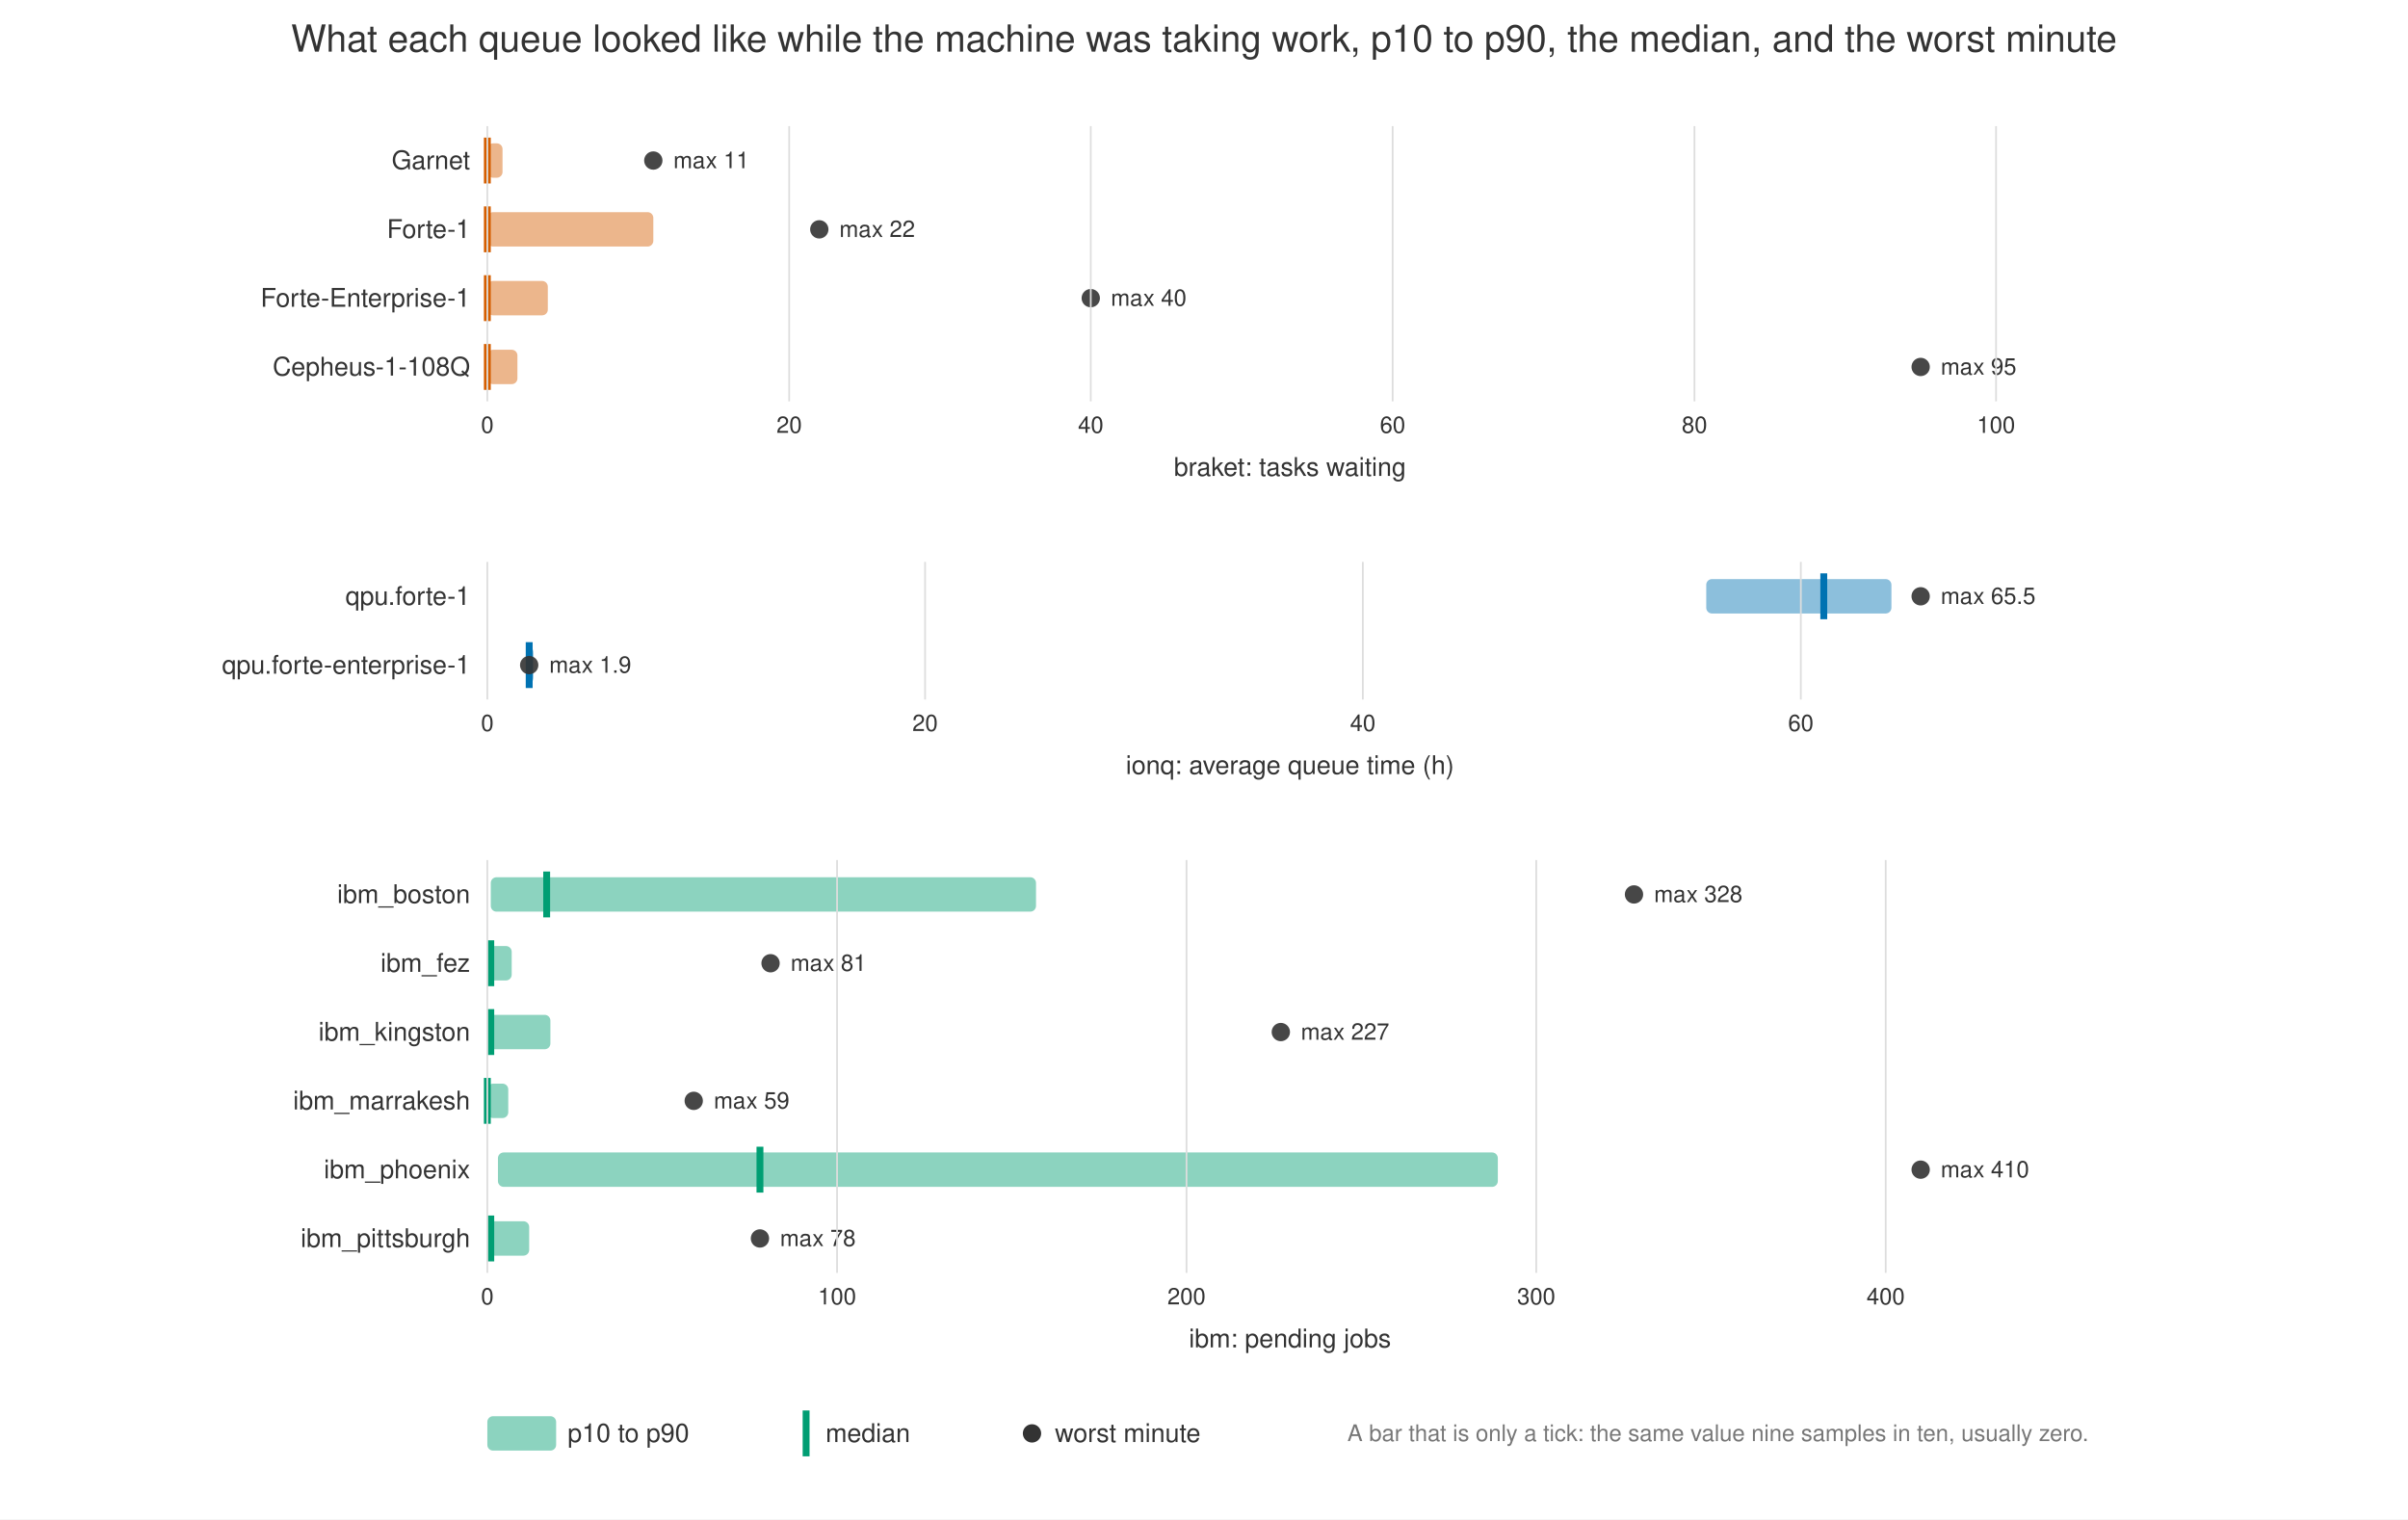
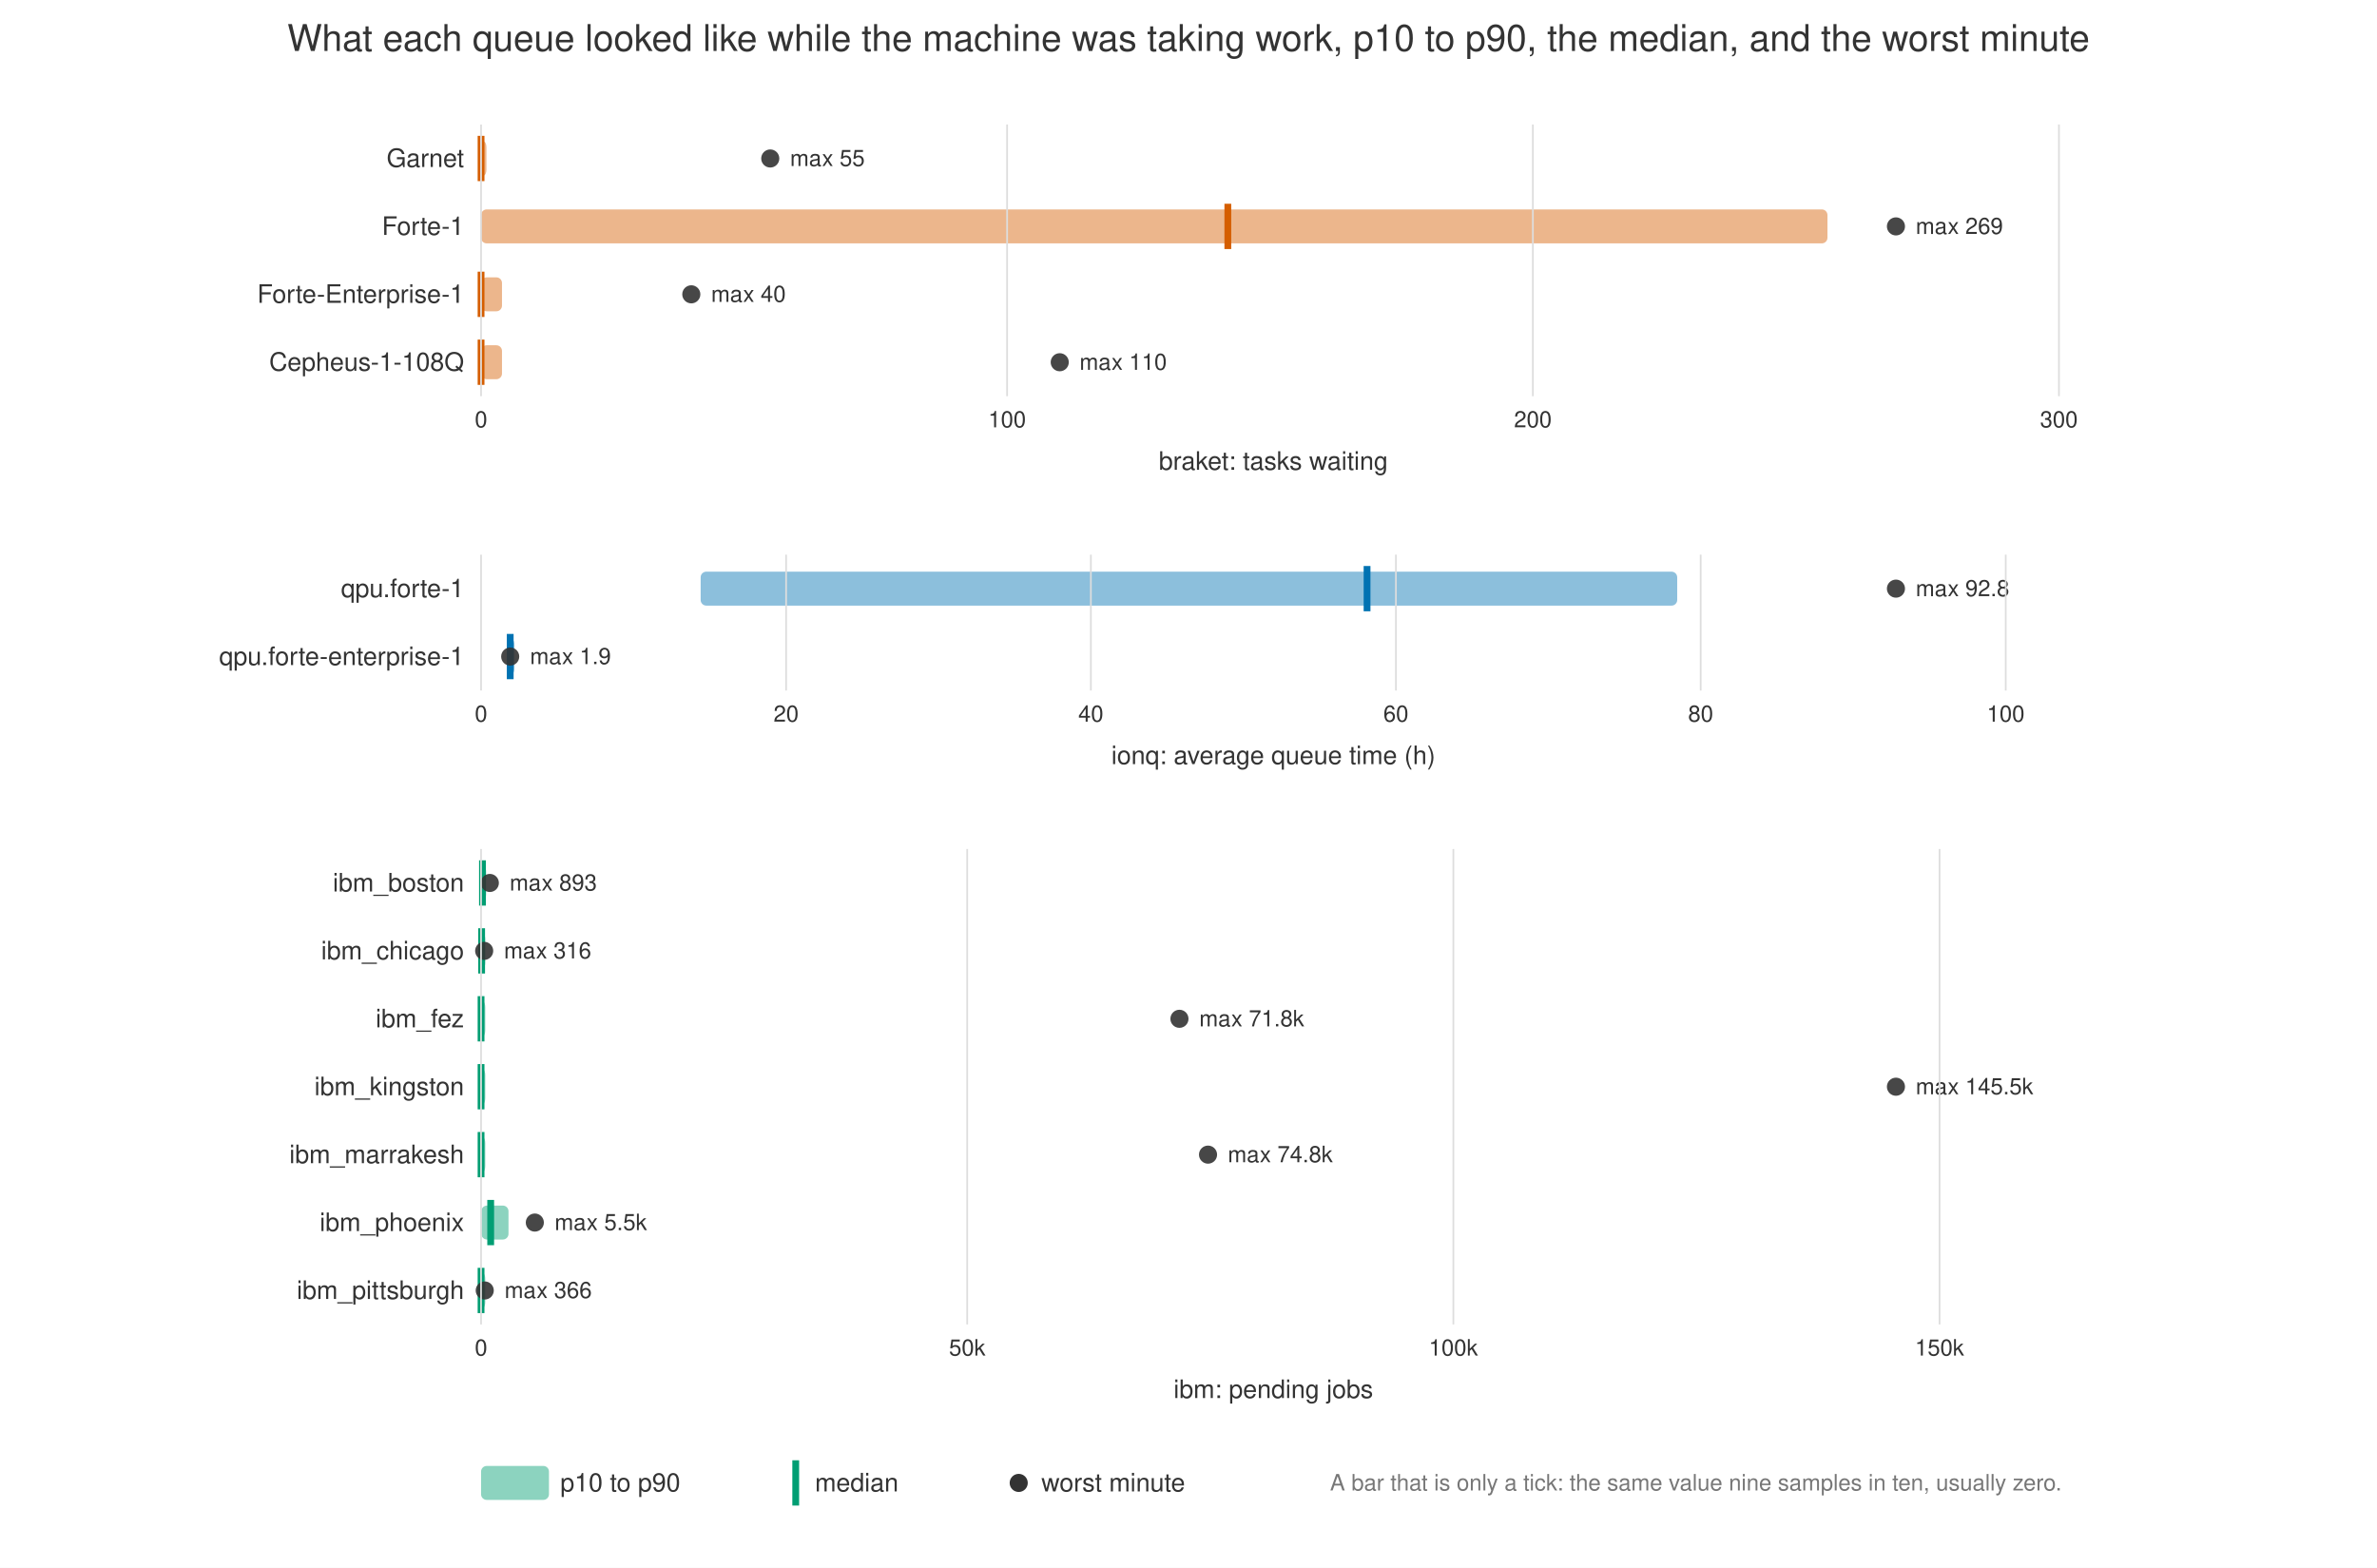
- <svg xmlns="http://www.w3.org/2000/svg" width="840" height="530" viewBox="0 0 840 530">
+ <svg xmlns="http://www.w3.org/2000/svg" width="840" height="554" viewBox="0 0 840 554">
  <rect width="100%" height="100%" fill="white" />
  <text x="420.0" y="18.0" font-family="Helvetica,Arial,sans-serif" font-size="13" text-anchor="middle" fill="#333333" font-weight="normal" dominant-baseline="auto">What each queue looked like while the machine was taking work, p10 to p90, the median, and the worst minute</text>
-   <rect x="170.0" y="50.0" width="5.3" height="12.0" fill="#D55E00" stroke="none" fill-opacity="0.45" rx="2" />
+   <rect x="170.0" y="50.0" width="1.9" height="12.0" fill="#D55E00" stroke="none" fill-opacity="0.45" rx="2" />
  <rect x="168.8" y="48.0" width="2.4" height="16.0" fill="#D55E00" stroke="none" fill-opacity="1.0" rx="0" />
-   <circle cx="227.9" cy="56.0" r="3.2" fill="#333333" fill-opacity="0.9" />
+   <circle cx="272.2" cy="56.0" r="3.2" fill="#333333" fill-opacity="0.9" />
  <text x="164.0" y="56.0" font-family="Helvetica,Arial,sans-serif" font-size="9" text-anchor="end" fill="#333333" font-weight="normal" dominant-baseline="middle">Garnet</text>
-   <text x="234.9" y="56.0" font-family="Helvetica,Arial,sans-serif" font-size="8" text-anchor="start" fill="#333333" font-weight="normal" dominant-baseline="middle">max 11</text>
-   <rect x="170.0" y="74.0" width="57.9" height="12.0" fill="#D55E00" stroke="none" fill-opacity="0.45" rx="2" />
-   <rect x="168.8" y="72.0" width="2.4" height="16.0" fill="#D55E00" stroke="none" fill-opacity="1.0" rx="0" />
-   <circle cx="285.8" cy="80.0" r="3.2" fill="#333333" fill-opacity="0.9" />
+   <text x="279.2" y="56.0" font-family="Helvetica,Arial,sans-serif" font-size="8" text-anchor="start" fill="#333333" font-weight="normal" dominant-baseline="middle">max 55</text>
+   <rect x="170.0" y="74.0" width="475.8" height="12.0" fill="#D55E00" stroke="none" fill-opacity="0.45" rx="2" />
+   <rect x="432.7" y="72.0" width="2.4" height="16.0" fill="#D55E00" stroke="none" fill-opacity="1.0" rx="0" />
+   <circle cx="670.0" cy="80.0" r="3.2" fill="#333333" fill-opacity="0.9" />
  <text x="164.0" y="80.0" font-family="Helvetica,Arial,sans-serif" font-size="9" text-anchor="end" fill="#333333" font-weight="normal" dominant-baseline="middle">Forte-1</text>
-   <text x="292.8" y="80.0" font-family="Helvetica,Arial,sans-serif" font-size="8" text-anchor="start" fill="#333333" font-weight="normal" dominant-baseline="middle">max 22</text>
-   <rect x="170.0" y="98.0" width="21.1" height="12.0" fill="#D55E00" stroke="none" fill-opacity="0.45" rx="2" />
+   <text x="677.0" y="80.0" font-family="Helvetica,Arial,sans-serif" font-size="8" text-anchor="start" fill="#333333" font-weight="normal" dominant-baseline="middle">max 269</text>
+   <rect x="170.0" y="98.0" width="7.4" height="12.0" fill="#D55E00" stroke="none" fill-opacity="0.45" rx="2" />
  <rect x="168.8" y="96.0" width="2.4" height="16.0" fill="#D55E00" stroke="none" fill-opacity="1.0" rx="0" />
-   <circle cx="380.5" cy="104.0" r="3.2" fill="#333333" fill-opacity="0.9" />
+   <circle cx="244.3" cy="104.0" r="3.2" fill="#333333" fill-opacity="0.9" />
  <text x="164.0" y="104.0" font-family="Helvetica,Arial,sans-serif" font-size="9" text-anchor="end" fill="#333333" font-weight="normal" dominant-baseline="middle">Forte-Enterprise-1</text>
-   <text x="387.5" y="104.0" font-family="Helvetica,Arial,sans-serif" font-size="8" text-anchor="start" fill="#333333" font-weight="normal" dominant-baseline="middle">max 40</text>
-   <rect x="170.0" y="122.0" width="10.5" height="12.0" fill="#D55E00" stroke="none" fill-opacity="0.45" rx="2" />
+   <text x="251.3" y="104.0" font-family="Helvetica,Arial,sans-serif" font-size="8" text-anchor="start" fill="#333333" font-weight="normal" dominant-baseline="middle">max 40</text>
+   <rect x="170.0" y="122.0" width="7.4" height="12.0" fill="#D55E00" stroke="none" fill-opacity="0.45" rx="2" />
  <rect x="168.8" y="120.0" width="2.4" height="16.0" fill="#D55E00" stroke="none" fill-opacity="1.0" rx="0" />
-   <circle cx="670.0" cy="128.0" r="3.2" fill="#333333" fill-opacity="0.9" />
+   <circle cx="374.5" cy="128.0" r="3.2" fill="#333333" fill-opacity="0.9" />
  <text x="164.0" y="128.0" font-family="Helvetica,Arial,sans-serif" font-size="9" text-anchor="end" fill="#333333" font-weight="normal" dominant-baseline="middle">Cepheus-1-108Q</text>
-   <text x="677.0" y="128.0" font-family="Helvetica,Arial,sans-serif" font-size="8" text-anchor="start" fill="#333333" font-weight="normal" dominant-baseline="middle">max 95</text>
+   <text x="381.5" y="128.0" font-family="Helvetica,Arial,sans-serif" font-size="8" text-anchor="start" fill="#333333" font-weight="normal" dominant-baseline="middle">max 110</text>
  <line x1="170.0" y1="44.0" x2="170.0" y2="140.0" stroke="#DDDDDD" stroke-width="0.6" />
  <text x="170.0" y="151.0" font-family="Helvetica,Arial,sans-serif" font-size="8" text-anchor="middle" fill="#333333" font-weight="normal" dominant-baseline="auto">0</text>
-   <line x1="275.3" y1="44.0" x2="275.3" y2="140.0" stroke="#DDDDDD" stroke-width="0.6" />
-   <text x="275.3" y="151.0" font-family="Helvetica,Arial,sans-serif" font-size="8" text-anchor="middle" fill="#333333" font-weight="normal" dominant-baseline="auto">20</text>
-   <line x1="380.5" y1="44.0" x2="380.5" y2="140.0" stroke="#DDDDDD" stroke-width="0.6" />
-   <text x="380.5" y="151.0" font-family="Helvetica,Arial,sans-serif" font-size="8" text-anchor="middle" fill="#333333" font-weight="normal" dominant-baseline="auto">40</text>
-   <line x1="485.8" y1="44.0" x2="485.8" y2="140.0" stroke="#DDDDDD" stroke-width="0.6" />
-   <text x="485.8" y="151.0" font-family="Helvetica,Arial,sans-serif" font-size="8" text-anchor="middle" fill="#333333" font-weight="normal" dominant-baseline="auto">60</text>
-   <line x1="591.1" y1="44.0" x2="591.1" y2="140.0" stroke="#DDDDDD" stroke-width="0.6" />
-   <text x="591.1" y="151.0" font-family="Helvetica,Arial,sans-serif" font-size="8" text-anchor="middle" fill="#333333" font-weight="normal" dominant-baseline="auto">80</text>
-   <line x1="696.3" y1="44.0" x2="696.3" y2="140.0" stroke="#DDDDDD" stroke-width="0.6" />
-   <text x="696.3" y="151.0" font-family="Helvetica,Arial,sans-serif" font-size="8" text-anchor="middle" fill="#333333" font-weight="normal" dominant-baseline="auto">100</text>
+   <line x1="355.9" y1="44.0" x2="355.9" y2="140.0" stroke="#DDDDDD" stroke-width="0.6" />
+   <text x="355.9" y="151.0" font-family="Helvetica,Arial,sans-serif" font-size="8" text-anchor="middle" fill="#333333" font-weight="normal" dominant-baseline="auto">100</text>
+   <line x1="541.7" y1="44.0" x2="541.7" y2="140.0" stroke="#DDDDDD" stroke-width="0.6" />
+   <text x="541.7" y="151.0" font-family="Helvetica,Arial,sans-serif" font-size="8" text-anchor="middle" fill="#333333" font-weight="normal" dominant-baseline="auto">200</text>
+   <line x1="727.6" y1="44.0" x2="727.6" y2="140.0" stroke="#DDDDDD" stroke-width="0.6" />
+   <text x="727.6" y="151.0" font-family="Helvetica,Arial,sans-serif" font-size="8" text-anchor="middle" fill="#333333" font-weight="normal" dominant-baseline="auto">300</text>
  <text x="450.0" y="166.0" font-family="Helvetica,Arial,sans-serif" font-size="9" text-anchor="middle" fill="#333333" font-weight="normal" dominant-baseline="auto">braket: tasks waiting</text>
-   <rect x="595.2" y="202.0" width="64.6" height="12.0" fill="#0072B2" stroke="none" fill-opacity="0.45" rx="2" />
-   <rect x="635.0" y="200.0" width="2.4" height="16.0" fill="#0072B2" stroke="none" fill-opacity="1.0" rx="0" />
+   <rect x="247.6" y="202.0" width="345.1" height="12.0" fill="#0072B2" stroke="none" fill-opacity="0.45" rx="2" />
+   <rect x="481.9" y="200.0" width="2.4" height="16.0" fill="#0072B2" stroke="none" fill-opacity="1.0" rx="0" />
  <circle cx="670.0" cy="208.0" r="3.2" fill="#333333" fill-opacity="0.9" />
  <text x="164.0" y="208.0" font-family="Helvetica,Arial,sans-serif" font-size="9" text-anchor="end" fill="#333333" font-weight="normal" dominant-baseline="middle">qpu.forte-1</text>
-   <text x="677.0" y="208.0" font-family="Helvetica,Arial,sans-serif" font-size="8" text-anchor="start" fill="#333333" font-weight="normal" dominant-baseline="middle">max 65.5</text>
-   <rect x="184.6" y="226.0" width="1.5" height="12.0" fill="#0072B2" stroke="none" fill-opacity="0.45" rx="2" />
-   <rect x="183.4" y="224.0" width="2.4" height="16.0" fill="#0072B2" stroke="none" fill-opacity="1.0" rx="0" />
-   <circle cx="184.6" cy="232.0" r="3.2" fill="#333333" fill-opacity="0.9" />
+   <text x="677.0" y="208.0" font-family="Helvetica,Arial,sans-serif" font-size="8" text-anchor="start" fill="#333333" font-weight="normal" dominant-baseline="middle">max 92.8</text>
+   <rect x="180.3" y="226.0" width="1.5" height="12.0" fill="#0072B2" stroke="none" fill-opacity="0.45" rx="2" />
+   <rect x="179.1" y="224.0" width="2.4" height="16.0" fill="#0072B2" stroke="none" fill-opacity="1.0" rx="0" />
+   <circle cx="180.3" cy="232.0" r="3.2" fill="#333333" fill-opacity="0.9" />
  <text x="164.0" y="232.0" font-family="Helvetica,Arial,sans-serif" font-size="9" text-anchor="end" fill="#333333" font-weight="normal" dominant-baseline="middle">qpu.forte-enterprise-1</text>
-   <text x="191.6" y="232.0" font-family="Helvetica,Arial,sans-serif" font-size="8" text-anchor="start" fill="#333333" font-weight="normal" dominant-baseline="middle">max 1.9</text>
+   <text x="187.3" y="232.0" font-family="Helvetica,Arial,sans-serif" font-size="8" text-anchor="start" fill="#333333" font-weight="normal" dominant-baseline="middle">max 1.9</text>
  <line x1="170.0" y1="196.0" x2="170.0" y2="244.0" stroke="#DDDDDD" stroke-width="0.6" />
  <text x="170.0" y="255.0" font-family="Helvetica,Arial,sans-serif" font-size="8" text-anchor="middle" fill="#333333" font-weight="normal" dominant-baseline="auto">0</text>
-   <line x1="322.7" y1="196.0" x2="322.7" y2="244.0" stroke="#DDDDDD" stroke-width="0.6" />
-   <text x="322.7" y="255.0" font-family="Helvetica,Arial,sans-serif" font-size="8" text-anchor="middle" fill="#333333" font-weight="normal" dominant-baseline="auto">20</text>
-   <line x1="475.4" y1="196.0" x2="475.4" y2="244.0" stroke="#DDDDDD" stroke-width="0.6" />
-   <text x="475.4" y="255.0" font-family="Helvetica,Arial,sans-serif" font-size="8" text-anchor="middle" fill="#333333" font-weight="normal" dominant-baseline="auto">40</text>
-   <line x1="628.2" y1="196.0" x2="628.2" y2="244.0" stroke="#DDDDDD" stroke-width="0.6" />
-   <text x="628.2" y="255.0" font-family="Helvetica,Arial,sans-serif" font-size="8" text-anchor="middle" fill="#333333" font-weight="normal" dominant-baseline="auto">60</text>
+   <line x1="277.8" y1="196.0" x2="277.8" y2="244.0" stroke="#DDDDDD" stroke-width="0.6" />
+   <text x="277.8" y="255.0" font-family="Helvetica,Arial,sans-serif" font-size="8" text-anchor="middle" fill="#333333" font-weight="normal" dominant-baseline="auto">20</text>
+   <line x1="385.5" y1="196.0" x2="385.5" y2="244.0" stroke="#DDDDDD" stroke-width="0.6" />
+   <text x="385.5" y="255.0" font-family="Helvetica,Arial,sans-serif" font-size="8" text-anchor="middle" fill="#333333" font-weight="normal" dominant-baseline="auto">40</text>
+   <line x1="493.3" y1="196.0" x2="493.3" y2="244.0" stroke="#DDDDDD" stroke-width="0.6" />
+   <text x="493.3" y="255.0" font-family="Helvetica,Arial,sans-serif" font-size="8" text-anchor="middle" fill="#333333" font-weight="normal" dominant-baseline="auto">60</text>
+   <line x1="601.0" y1="196.0" x2="601.0" y2="244.0" stroke="#DDDDDD" stroke-width="0.6" />
+   <text x="601.0" y="255.0" font-family="Helvetica,Arial,sans-serif" font-size="8" text-anchor="middle" fill="#333333" font-weight="normal" dominant-baseline="auto">80</text>
+   <line x1="708.8" y1="196.0" x2="708.8" y2="244.0" stroke="#DDDDDD" stroke-width="0.6" />
+   <text x="708.8" y="255.0" font-family="Helvetica,Arial,sans-serif" font-size="8" text-anchor="middle" fill="#333333" font-weight="normal" dominant-baseline="auto">100</text>
  <text x="450.0" y="270.0" font-family="Helvetica,Arial,sans-serif" font-size="9" text-anchor="middle" fill="#333333" font-weight="normal" dominant-baseline="auto">ionq: average queue time (h)</text>
-   <rect x="171.2" y="306.0" width="190.2" height="12.0" fill="#009E73" stroke="none" fill-opacity="0.45" rx="2" />
-   <rect x="189.5" y="304.0" width="2.4" height="16.0" fill="#009E73" stroke="none" fill-opacity="1.0" rx="0" />
-   <circle cx="570.0" cy="312.0" r="3.2" fill="#333333" fill-opacity="0.9" />
+   <rect x="170.0" y="306.0" width="1.8" height="12.0" fill="#009E73" stroke="none" fill-opacity="0.45" rx="2" />
+   <rect x="169.3" y="304.0" width="2.4" height="16.0" fill="#009E73" stroke="none" fill-opacity="1.0" rx="0" />
+   <circle cx="173.1" cy="312.0" r="3.2" fill="#333333" fill-opacity="0.9" />
  <text x="164.0" y="312.0" font-family="Helvetica,Arial,sans-serif" font-size="9" text-anchor="end" fill="#333333" font-weight="normal" dominant-baseline="middle">ibm_boston</text>
-   <text x="577.0" y="312.0" font-family="Helvetica,Arial,sans-serif" font-size="8" text-anchor="start" fill="#333333" font-weight="normal" dominant-baseline="middle">max 328</text>
-   <rect x="170.0" y="330.0" width="8.5" height="12.0" fill="#009E73" stroke="none" fill-opacity="0.45" rx="2" />
-   <rect x="170.0" y="328.0" width="2.4" height="16.0" fill="#009E73" stroke="none" fill-opacity="1.0" rx="0" />
-   <circle cx="268.8" cy="336.0" r="3.2" fill="#333333" fill-opacity="0.9" />
-   <text x="164.0" y="336.0" font-family="Helvetica,Arial,sans-serif" font-size="9" text-anchor="end" fill="#333333" font-weight="normal" dominant-baseline="middle">ibm_fez</text>
-   <text x="275.8" y="336.0" font-family="Helvetica,Arial,sans-serif" font-size="8" text-anchor="start" fill="#333333" font-weight="normal" dominant-baseline="middle">max 81</text>
-   <rect x="170.0" y="354.0" width="22.0" height="12.0" fill="#009E73" stroke="none" fill-opacity="0.45" rx="2" />
-   <rect x="170.0" y="352.0" width="2.4" height="16.0" fill="#009E73" stroke="none" fill-opacity="1.0" rx="0" />
-   <circle cx="446.8" cy="360.0" r="3.2" fill="#333333" fill-opacity="0.9" />
-   <text x="164.0" y="360.0" font-family="Helvetica,Arial,sans-serif" font-size="9" text-anchor="end" fill="#333333" font-weight="normal" dominant-baseline="middle">ibm_kingston</text>
-   <text x="453.8" y="360.0" font-family="Helvetica,Arial,sans-serif" font-size="8" text-anchor="start" fill="#333333" font-weight="normal" dominant-baseline="middle">max 227</text>
-   <rect x="170.0" y="378.0" width="7.3" height="12.0" fill="#009E73" stroke="none" fill-opacity="0.45" rx="2" />
+   <text x="180.1" y="312.0" font-family="Helvetica,Arial,sans-serif" font-size="8" text-anchor="start" fill="#333333" font-weight="normal" dominant-baseline="middle">max 893</text>
+   <rect x="170.0" y="330.0" width="1.5" height="12.0" fill="#009E73" stroke="none" fill-opacity="0.45" rx="2" />
+   <rect x="169.0" y="328.0" width="2.4" height="16.0" fill="#009E73" stroke="none" fill-opacity="1.0" rx="0" />
+   <circle cx="171.1" cy="336.0" r="3.2" fill="#333333" fill-opacity="0.9" />
+   <text x="164.0" y="336.0" font-family="Helvetica,Arial,sans-serif" font-size="9" text-anchor="end" fill="#333333" font-weight="normal" dominant-baseline="middle">ibm_chicago</text>
+   <text x="178.1" y="336.0" font-family="Helvetica,Arial,sans-serif" font-size="8" text-anchor="start" fill="#333333" font-weight="normal" dominant-baseline="middle">max 316</text>
+   <rect x="170.0" y="354.0" width="1.5" height="12.0" fill="#009E73" stroke="none" fill-opacity="0.45" rx="2" />
+   <rect x="168.8" y="352.0" width="2.4" height="16.0" fill="#009E73" stroke="none" fill-opacity="1.0" rx="0" />
+   <circle cx="416.8" cy="360.0" r="3.2" fill="#333333" fill-opacity="0.9" />
+   <text x="164.0" y="360.0" font-family="Helvetica,Arial,sans-serif" font-size="9" text-anchor="end" fill="#333333" font-weight="normal" dominant-baseline="middle">ibm_fez</text>
+   <text x="423.8" y="360.0" font-family="Helvetica,Arial,sans-serif" font-size="8" text-anchor="start" fill="#333333" font-weight="normal" dominant-baseline="middle">max 71.8k</text>
+   <rect x="170.0" y="378.0" width="1.5" height="12.0" fill="#009E73" stroke="none" fill-opacity="0.45" rx="2" />
  <rect x="168.8" y="376.0" width="2.4" height="16.0" fill="#009E73" stroke="none" fill-opacity="1.0" rx="0" />
-   <circle cx="242.0" cy="384.0" r="3.2" fill="#333333" fill-opacity="0.9" />
-   <text x="164.0" y="384.0" font-family="Helvetica,Arial,sans-serif" font-size="9" text-anchor="end" fill="#333333" font-weight="normal" dominant-baseline="middle">ibm_marrakesh</text>
-   <text x="249.0" y="384.0" font-family="Helvetica,Arial,sans-serif" font-size="8" text-anchor="start" fill="#333333" font-weight="normal" dominant-baseline="middle">max 59</text>
-   <rect x="173.7" y="402.0" width="348.8" height="12.0" fill="#009E73" stroke="none" fill-opacity="0.45" rx="2" />
-   <rect x="263.9" y="400.0" width="2.4" height="16.0" fill="#009E73" stroke="none" fill-opacity="1.0" rx="0" />
-   <circle cx="670.0" cy="408.0" r="3.2" fill="#333333" fill-opacity="0.9" />
-   <text x="164.0" y="408.0" font-family="Helvetica,Arial,sans-serif" font-size="9" text-anchor="end" fill="#333333" font-weight="normal" dominant-baseline="middle">ibm_phoenix</text>
-   <text x="677.0" y="408.0" font-family="Helvetica,Arial,sans-serif" font-size="8" text-anchor="start" fill="#333333" font-weight="normal" dominant-baseline="middle">max 410</text>
-   <rect x="170.0" y="426.0" width="14.6" height="12.0" fill="#009E73" stroke="none" fill-opacity="0.45" rx="2" />
-   <rect x="170.0" y="424.0" width="2.4" height="16.0" fill="#009E73" stroke="none" fill-opacity="1.0" rx="0" />
-   <circle cx="265.1" cy="432.0" r="3.2" fill="#333333" fill-opacity="0.9" />
-   <text x="164.0" y="432.0" font-family="Helvetica,Arial,sans-serif" font-size="9" text-anchor="end" fill="#333333" font-weight="normal" dominant-baseline="middle">ibm_pittsburgh</text>
-   <text x="272.1" y="432.0" font-family="Helvetica,Arial,sans-serif" font-size="8" text-anchor="start" fill="#333333" font-weight="normal" dominant-baseline="middle">max 78</text>
-   <line x1="170.0" y1="300.0" x2="170.0" y2="444.0" stroke="#DDDDDD" stroke-width="0.6" />
-   <text x="170.0" y="455.0" font-family="Helvetica,Arial,sans-serif" font-size="8" text-anchor="middle" fill="#333333" font-weight="normal" dominant-baseline="auto">0</text>
-   <line x1="292.0" y1="300.0" x2="292.0" y2="444.0" stroke="#DDDDDD" stroke-width="0.6" />
-   <text x="292.0" y="455.0" font-family="Helvetica,Arial,sans-serif" font-size="8" text-anchor="middle" fill="#333333" font-weight="normal" dominant-baseline="auto">100</text>
-   <line x1="413.9" y1="300.0" x2="413.9" y2="444.0" stroke="#DDDDDD" stroke-width="0.6" />
-   <text x="413.9" y="455.0" font-family="Helvetica,Arial,sans-serif" font-size="8" text-anchor="middle" fill="#333333" font-weight="normal" dominant-baseline="auto">200</text>
-   <line x1="535.9" y1="300.0" x2="535.9" y2="444.0" stroke="#DDDDDD" stroke-width="0.6" />
-   <text x="535.9" y="455.0" font-family="Helvetica,Arial,sans-serif" font-size="8" text-anchor="middle" fill="#333333" font-weight="normal" dominant-baseline="auto">300</text>
-   <line x1="657.8" y1="300.0" x2="657.8" y2="444.0" stroke="#DDDDDD" stroke-width="0.6" />
-   <text x="657.8" y="455.0" font-family="Helvetica,Arial,sans-serif" font-size="8" text-anchor="middle" fill="#333333" font-weight="normal" dominant-baseline="auto">400</text>
-   <text x="450.0" y="470.0" font-family="Helvetica,Arial,sans-serif" font-size="9" text-anchor="middle" fill="#333333" font-weight="normal" dominant-baseline="auto">ibm: pending jobs</text>
-   <rect x="170.0" y="494.0" width="24.0" height="12.0" fill="#009E73" stroke="none" fill-opacity="0.45" rx="2" />
-   <text x="198.0" y="500.0" font-family="Helvetica,Arial,sans-serif" font-size="9" text-anchor="start" fill="#333333" font-weight="normal" dominant-baseline="middle">p10 to p90</text>
-   <rect x="280.0" y="492.0" width="2.4" height="16.0" fill="#009E73" stroke="none" fill-opacity="1.0" rx="0" />
-   <text x="288.0" y="500.0" font-family="Helvetica,Arial,sans-serif" font-size="9" text-anchor="start" fill="#333333" font-weight="normal" dominant-baseline="middle">median</text>
-   <circle cx="360.0" cy="500.0" r="3.2" fill="#333333" fill-opacity="1.0" />
-   <text x="368.0" y="500.0" font-family="Helvetica,Arial,sans-serif" font-size="9" text-anchor="start" fill="#333333" font-weight="normal" dominant-baseline="middle">worst minute</text>
-   <text x="470.0" y="500.0" font-family="Helvetica,Arial,sans-serif" font-size="8" text-anchor="start" fill="#777777" font-weight="normal" dominant-baseline="middle">A bar that is only a tick: the same value nine samples in ten, usually zero.</text>
+   <circle cx="670.0" cy="384.0" r="3.2" fill="#333333" fill-opacity="0.9" />
+   <text x="164.0" y="384.0" font-family="Helvetica,Arial,sans-serif" font-size="9" text-anchor="end" fill="#333333" font-weight="normal" dominant-baseline="middle">ibm_kingston</text>
+   <text x="677.0" y="384.0" font-family="Helvetica,Arial,sans-serif" font-size="8" text-anchor="start" fill="#333333" font-weight="normal" dominant-baseline="middle">max 145.5k</text>
+   <rect x="170.0" y="402.0" width="1.5" height="12.0" fill="#009E73" stroke="none" fill-opacity="0.45" rx="2" />
+   <rect x="168.8" y="400.0" width="2.4" height="16.0" fill="#009E73" stroke="none" fill-opacity="1.0" rx="0" />
+   <circle cx="426.9" cy="408.0" r="3.2" fill="#333333" fill-opacity="0.9" />
+   <text x="164.0" y="408.0" font-family="Helvetica,Arial,sans-serif" font-size="9" text-anchor="end" fill="#333333" font-weight="normal" dominant-baseline="middle">ibm_marrakesh</text>
+   <text x="433.9" y="408.0" font-family="Helvetica,Arial,sans-serif" font-size="8" text-anchor="start" fill="#333333" font-weight="normal" dominant-baseline="middle">max 74.8k</text>
+   <rect x="170.1" y="426.0" width="9.6" height="12.0" fill="#009E73" stroke="none" fill-opacity="0.45" rx="2" />
+   <rect x="172.2" y="424.0" width="2.4" height="16.0" fill="#009E73" stroke="none" fill-opacity="1.0" rx="0" />
+   <circle cx="189.0" cy="432.0" r="3.2" fill="#333333" fill-opacity="0.9" />
+   <text x="164.0" y="432.0" font-family="Helvetica,Arial,sans-serif" font-size="9" text-anchor="end" fill="#333333" font-weight="normal" dominant-baseline="middle">ibm_phoenix</text>
+   <text x="196.0" y="432.0" font-family="Helvetica,Arial,sans-serif" font-size="8" text-anchor="start" fill="#333333" font-weight="normal" dominant-baseline="middle">max 5.5k</text>
+   <rect x="170.0" y="450.0" width="1.5" height="12.0" fill="#009E73" stroke="none" fill-opacity="0.45" rx="2" />
+   <rect x="168.8" y="448.0" width="2.4" height="16.0" fill="#009E73" stroke="none" fill-opacity="1.0" rx="0" />
+   <circle cx="171.3" cy="456.0" r="3.2" fill="#333333" fill-opacity="0.9" />
+   <text x="164.0" y="456.0" font-family="Helvetica,Arial,sans-serif" font-size="9" text-anchor="end" fill="#333333" font-weight="normal" dominant-baseline="middle">ibm_pittsburgh</text>
+   <text x="178.3" y="456.0" font-family="Helvetica,Arial,sans-serif" font-size="8" text-anchor="start" fill="#333333" font-weight="normal" dominant-baseline="middle">max 366</text>
+   <line x1="170.0" y1="300.0" x2="170.0" y2="468.0" stroke="#DDDDDD" stroke-width="0.6" />
+   <text x="170.0" y="479.0" font-family="Helvetica,Arial,sans-serif" font-size="8" text-anchor="middle" fill="#333333" font-weight="normal" dominant-baseline="auto">0</text>
+   <line x1="341.8" y1="300.0" x2="341.8" y2="468.0" stroke="#DDDDDD" stroke-width="0.6" />
+   <text x="341.8" y="479.0" font-family="Helvetica,Arial,sans-serif" font-size="8" text-anchor="middle" fill="#333333" font-weight="normal" dominant-baseline="auto">50k</text>
+   <line x1="513.6" y1="300.0" x2="513.6" y2="468.0" stroke="#DDDDDD" stroke-width="0.6" />
+   <text x="513.6" y="479.0" font-family="Helvetica,Arial,sans-serif" font-size="8" text-anchor="middle" fill="#333333" font-weight="normal" dominant-baseline="auto">100k</text>
+   <line x1="685.4" y1="300.0" x2="685.4" y2="468.0" stroke="#DDDDDD" stroke-width="0.6" />
+   <text x="685.4" y="479.0" font-family="Helvetica,Arial,sans-serif" font-size="8" text-anchor="middle" fill="#333333" font-weight="normal" dominant-baseline="auto">150k</text>
+   <text x="450.0" y="494.0" font-family="Helvetica,Arial,sans-serif" font-size="9" text-anchor="middle" fill="#333333" font-weight="normal" dominant-baseline="auto">ibm: pending jobs</text>
+   <rect x="170.0" y="518.0" width="24.0" height="12.0" fill="#009E73" stroke="none" fill-opacity="0.45" rx="2" />
+   <text x="198.0" y="524.0" font-family="Helvetica,Arial,sans-serif" font-size="9" text-anchor="start" fill="#333333" font-weight="normal" dominant-baseline="middle">p10 to p90</text>
+   <rect x="280.0" y="516.0" width="2.4" height="16.0" fill="#009E73" stroke="none" fill-opacity="1.0" rx="0" />
+   <text x="288.0" y="524.0" font-family="Helvetica,Arial,sans-serif" font-size="9" text-anchor="start" fill="#333333" font-weight="normal" dominant-baseline="middle">median</text>
+   <circle cx="360.0" cy="524.0" r="3.2" fill="#333333" fill-opacity="1.0" />
+   <text x="368.0" y="524.0" font-family="Helvetica,Arial,sans-serif" font-size="9" text-anchor="start" fill="#333333" font-weight="normal" dominant-baseline="middle">worst minute</text>
+   <text x="470.0" y="524.0" font-family="Helvetica,Arial,sans-serif" font-size="8" text-anchor="start" fill="#777777" font-weight="normal" dominant-baseline="middle">A bar that is only a tick: the same value nine samples in ten, usually zero.</text>
</svg>
